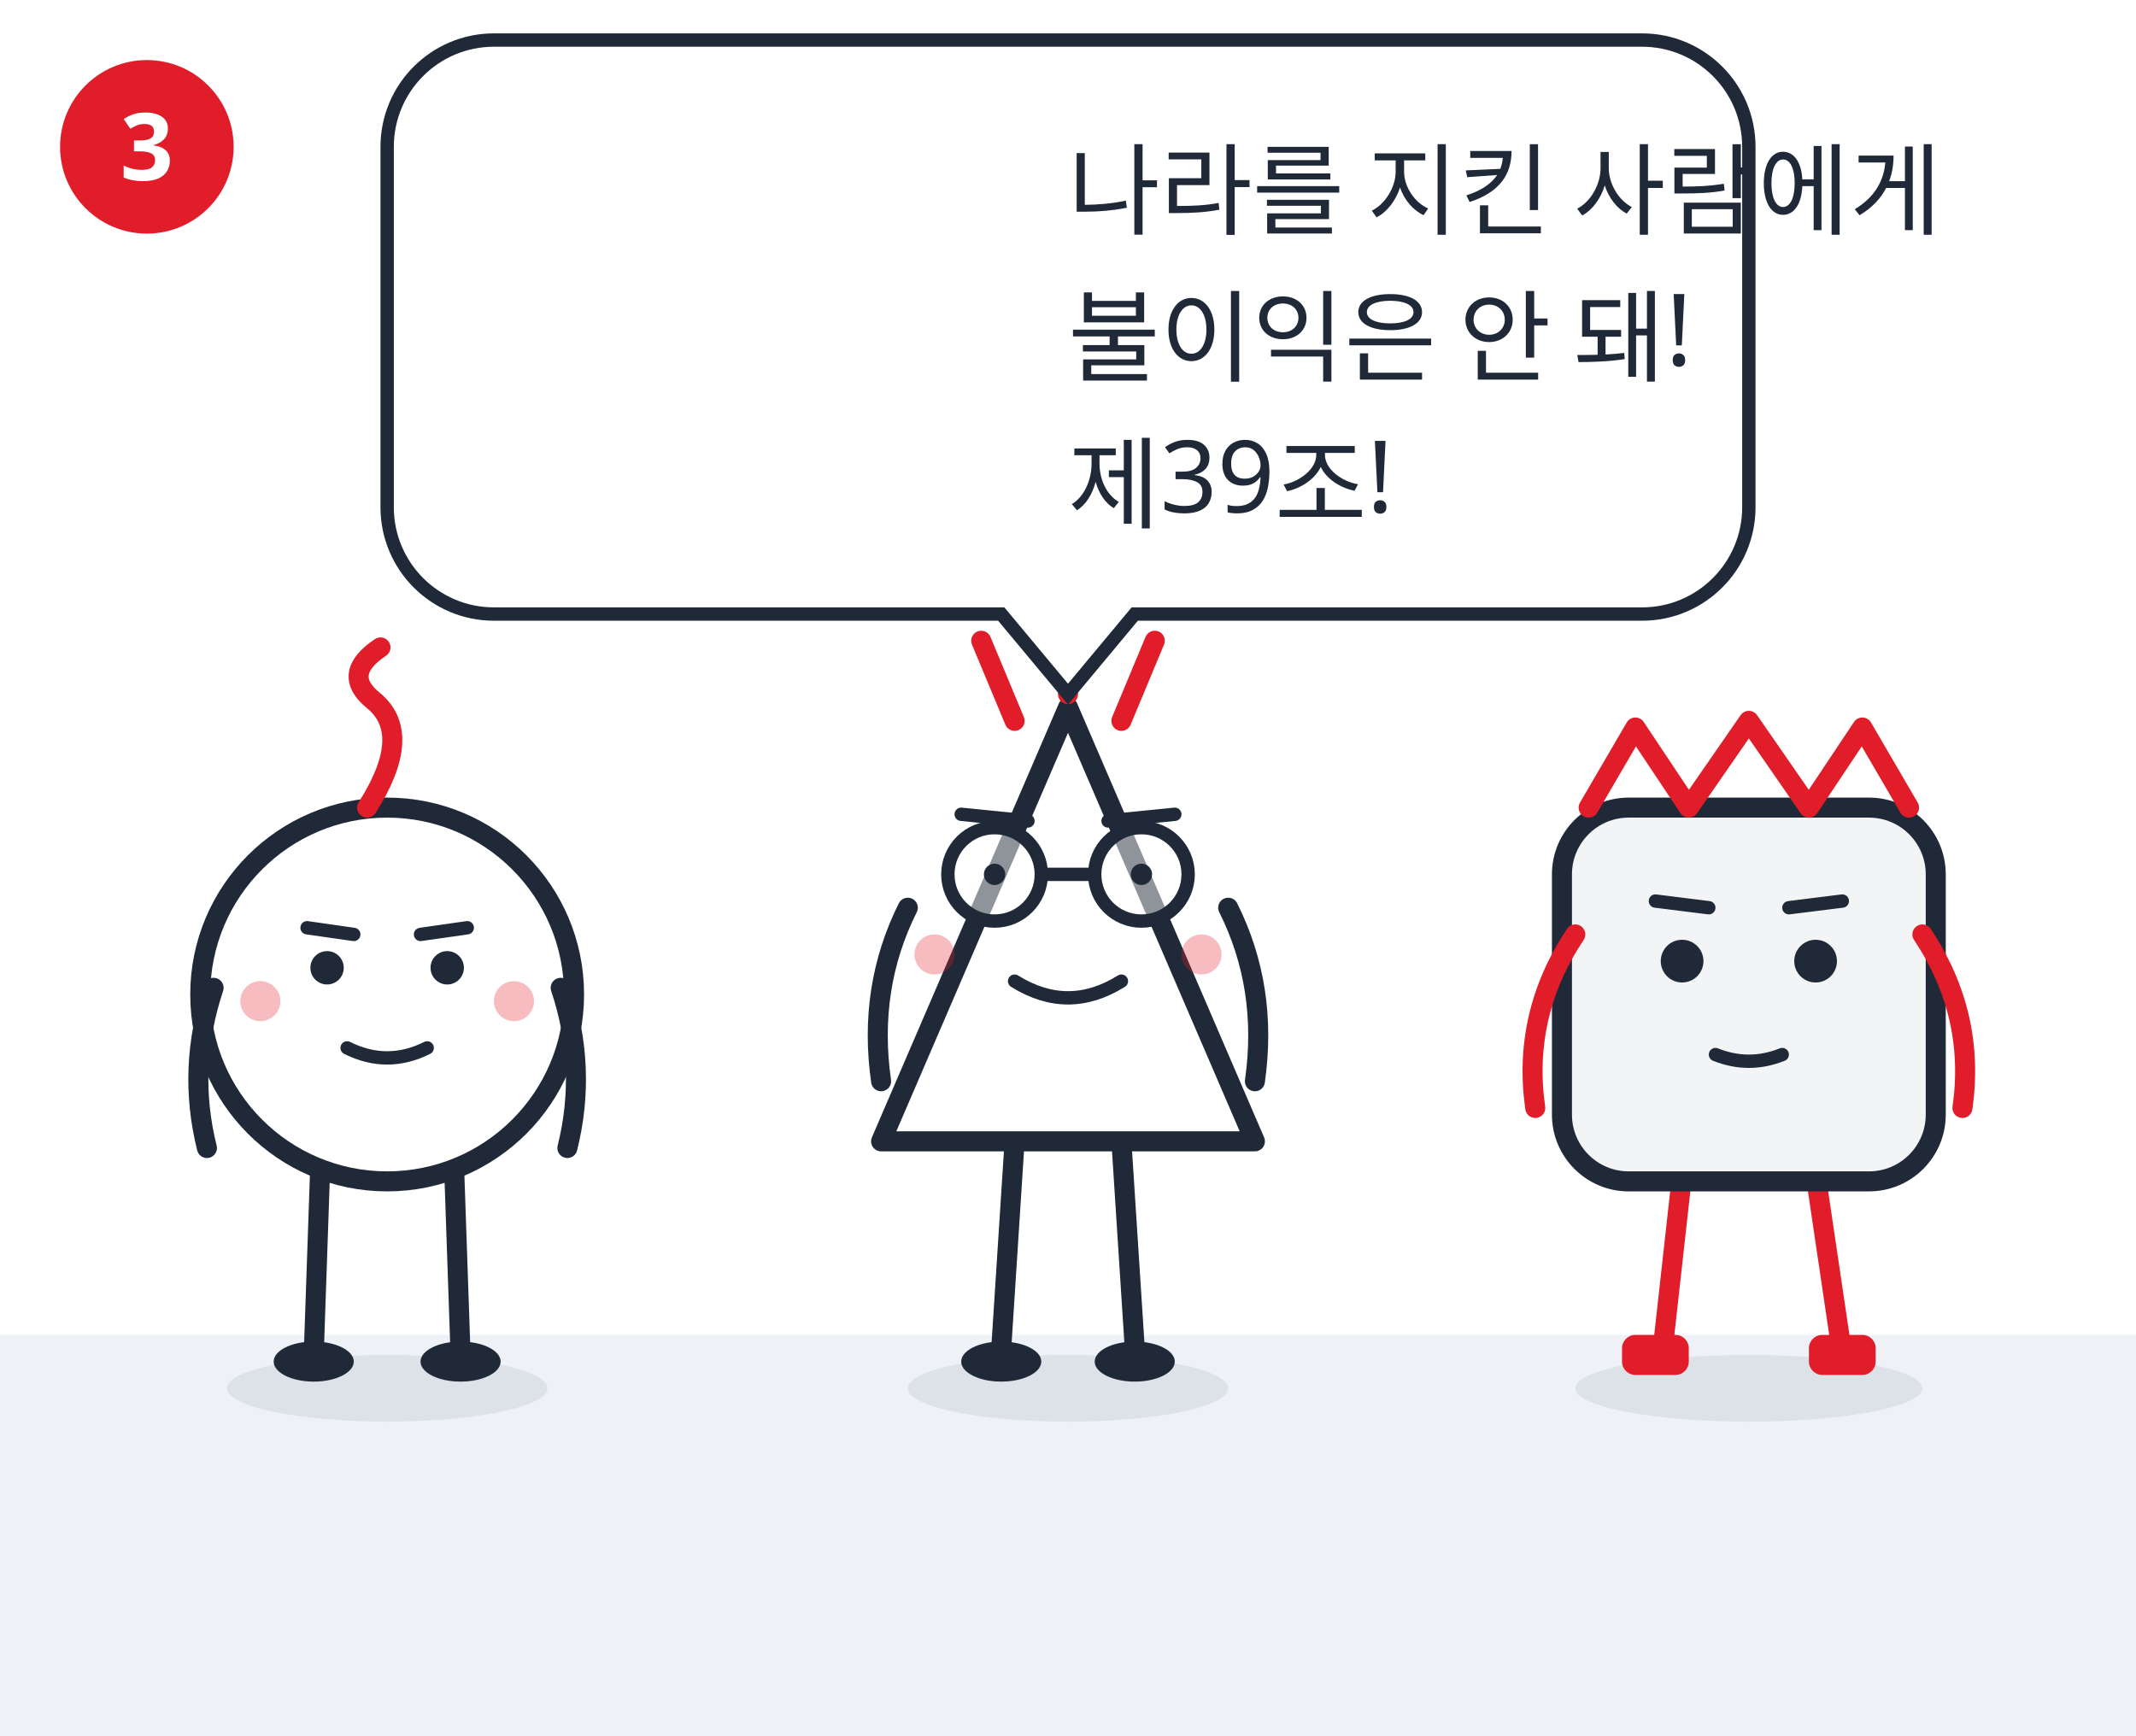
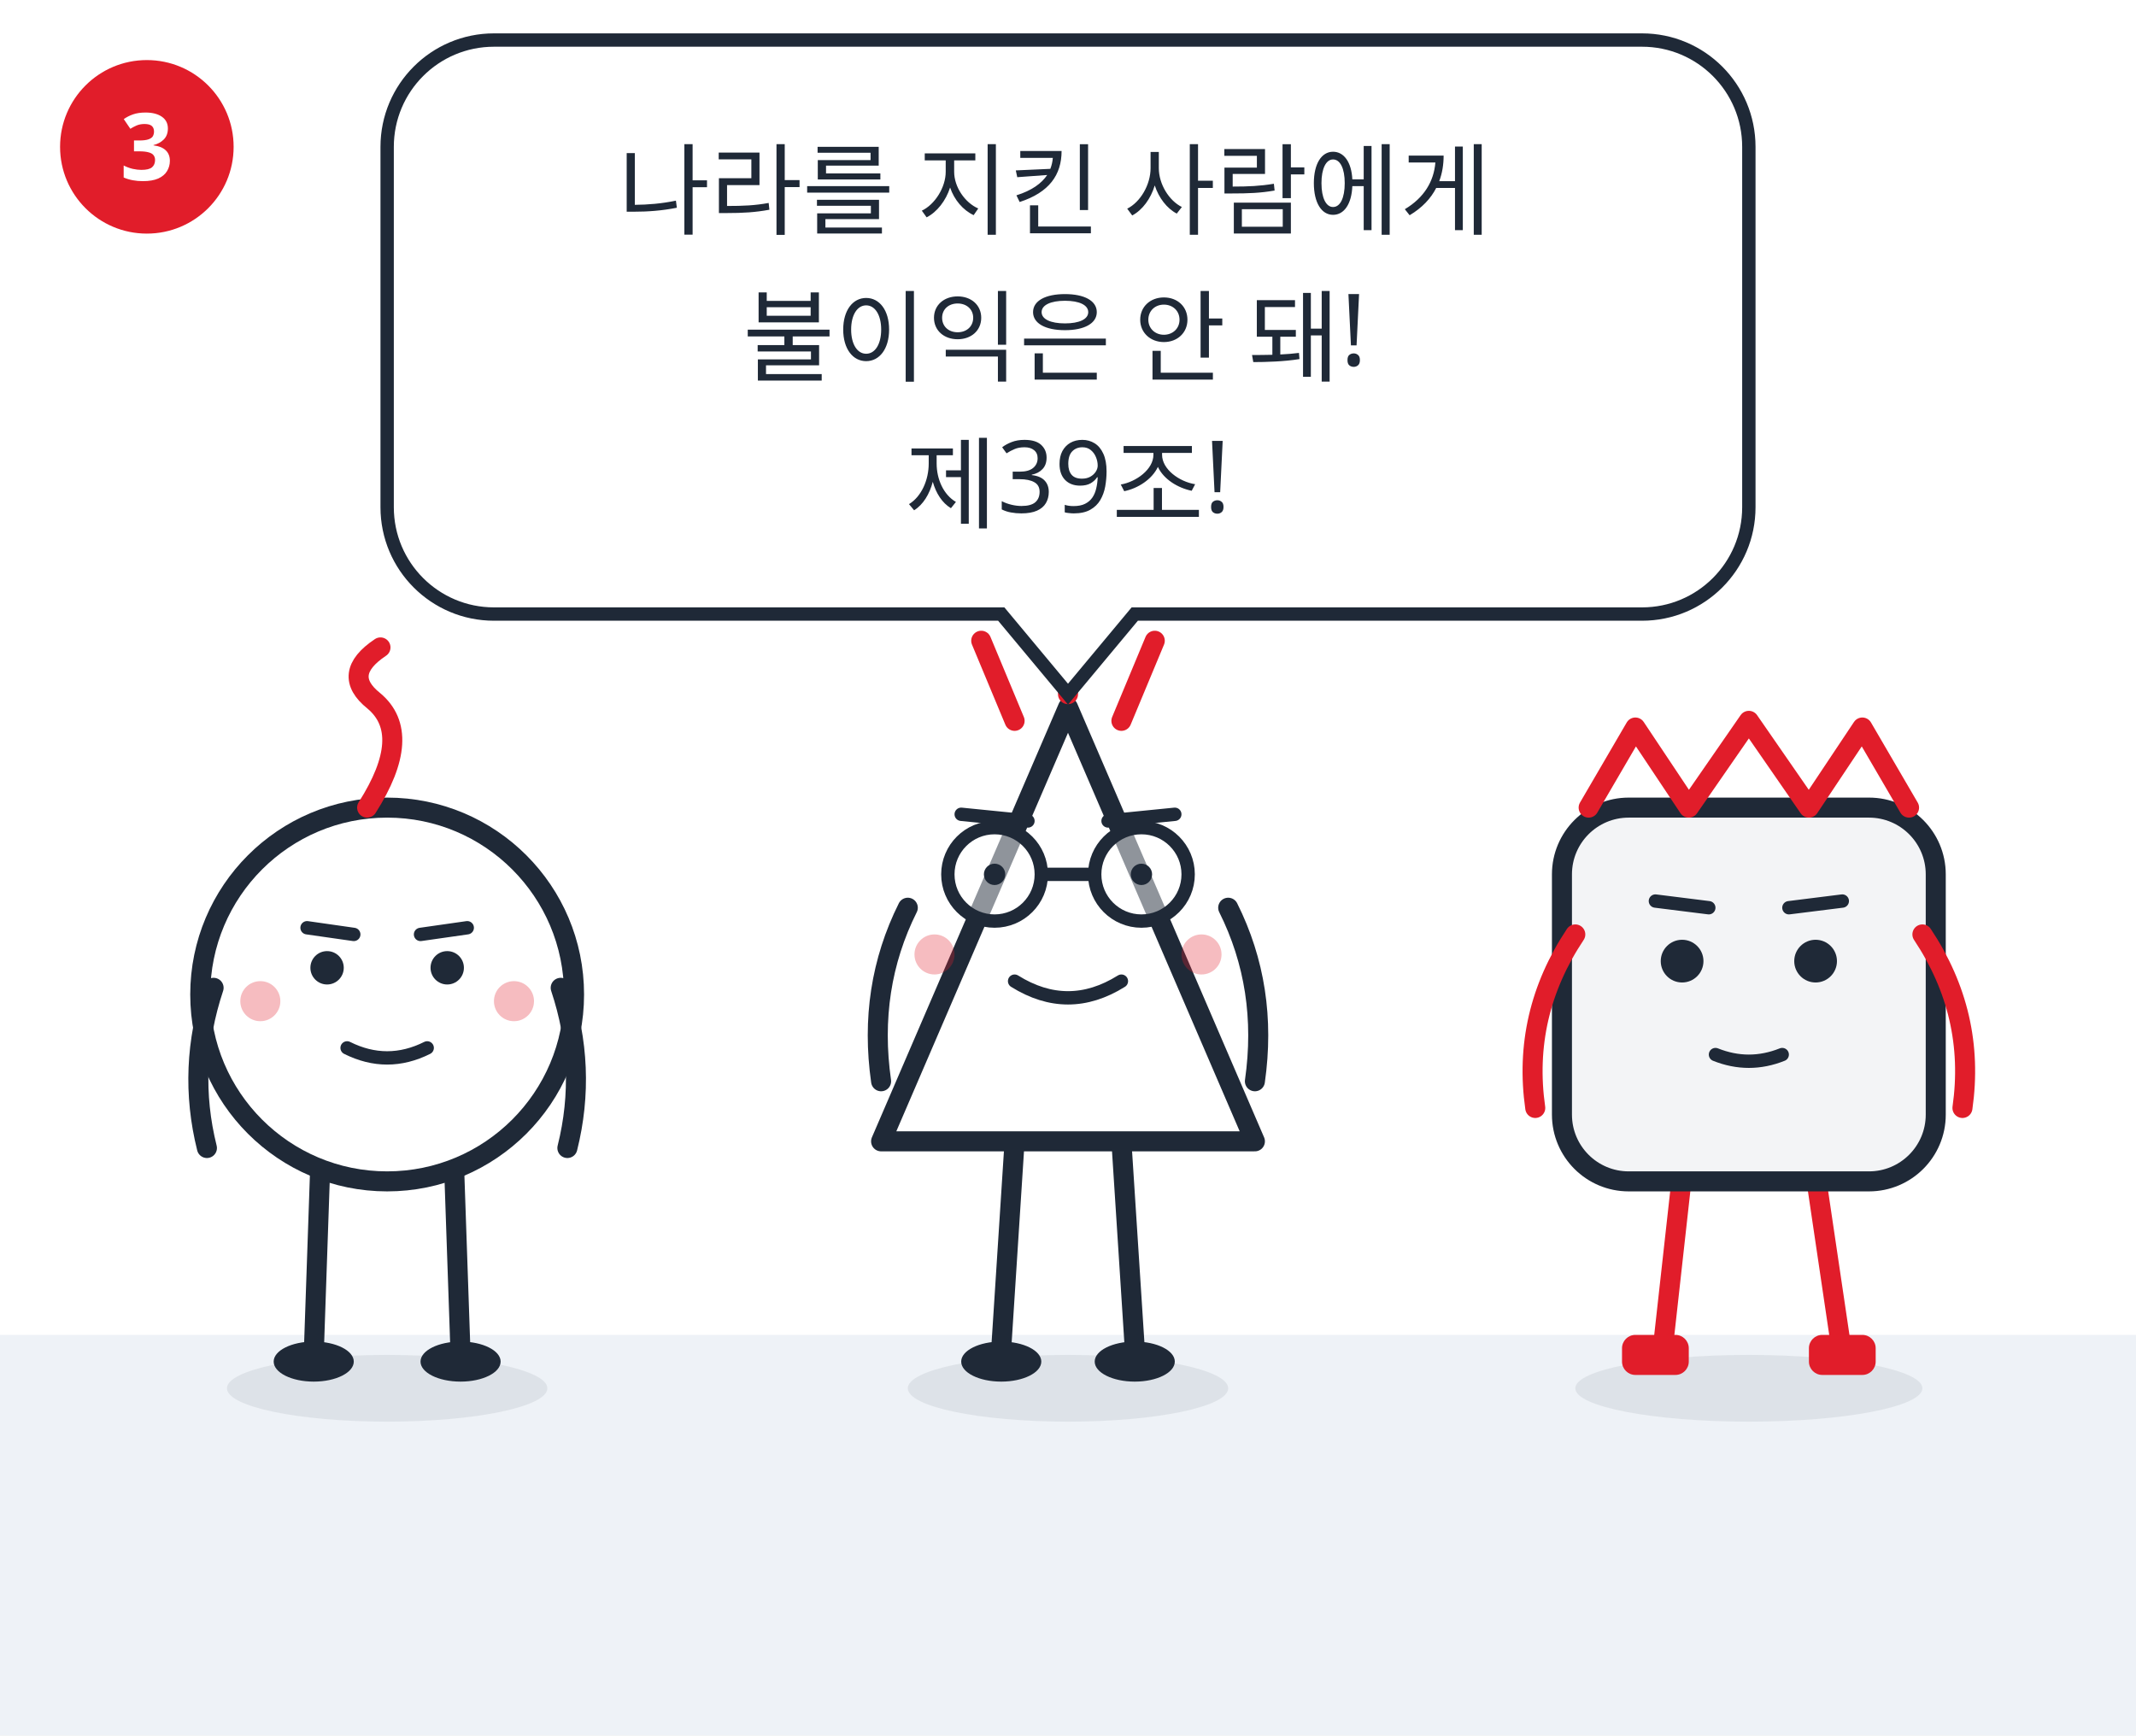
<svg xmlns="http://www.w3.org/2000/svg" viewBox="0 0 320 260" role="img" aria-label="세모가 나라를 지킨 사람에게 불이익이 있으면 안 된다며 헌법 제39조를 설명하는 장면">
  <rect width="320" height="260" fill="#ffffff" />
  <rect y="200" width="320" height="60" fill="#eef2f7" />
  <circle cx="22" cy="22" r="13" fill="#e11d2a" />
  <text x="22" y="27" text-anchor="middle" font-family="'Pretendard', sans-serif" font-size="14" font-weight="bold" fill="#ffffff">3</text>
  <g transform="translate(58,206)">
    <ellipse cx="0" cy="2" rx="24" ry="5" fill="#1f2937" opacity="0.08" />
    <line x1="-10" y1="-32" x2="-11" y2="-3" stroke="#1f2937" stroke-width="3" stroke-linecap="round" />
    <line x1="10" y1="-32" x2="11" y2="-3" stroke="#1f2937" stroke-width="3" stroke-linecap="round" />
    <ellipse cx="-11" cy="-2" rx="6" ry="3" fill="#1f2937" />
    <ellipse cx="11" cy="-2" rx="6" ry="3" fill="#1f2937" />
    <circle cx="0" cy="-57" r="28" fill="#ffffff" stroke="#1f2937" stroke-width="3" />
    <path d="M -3,-85 Q 4,-96 -2,-101 Q -7,-105 -1,-109" stroke="#e11d2a" stroke-width="3" stroke-linecap="round" fill="none" />
    <path d="M -26,-58 Q -30,-46 -27,-34" stroke="#1f2937" stroke-width="3" stroke-linecap="round" fill="none" />
    <path d="M 26,-58 Q 30,-46 27,-34" stroke="#1f2937" stroke-width="3" stroke-linecap="round" fill="none" />
    <circle cx="-19" cy="-56" r="3" fill="#e11d2a" opacity="0.3" />
    <circle cx="19" cy="-56" r="3" fill="#e11d2a" opacity="0.3" />
    <circle cx="-9" cy="-61" r="2.5" fill="#1f2937" />
    <circle cx="9" cy="-61" r="2.5" fill="#1f2937" />
    <line x1="-12" y1="-67" x2="-5" y2="-66" stroke="#1f2937" stroke-width="2" stroke-linecap="round" />
    <line x1="5" y1="-66" x2="12" y2="-67" stroke="#1f2937" stroke-width="2" stroke-linecap="round" />
    <path d="M -6,-49 Q 0,-46 6,-49" stroke="#1f2937" stroke-width="2" stroke-linecap="round" fill="none" />
  </g>
  <g transform="translate(160,206)">
    <ellipse cx="0" cy="2" rx="24" ry="5" fill="#1f2937" opacity="0.08" />
    <line x1="-8" y1="-35" x2="-10" y2="-4" stroke="#1f2937" stroke-width="3" stroke-linecap="round" />
    <line x1="8" y1="-35" x2="10" y2="-4" stroke="#1f2937" stroke-width="3" stroke-linecap="round" />
    <ellipse cx="-10" cy="-2" rx="6" ry="3" fill="#1f2937" />
    <ellipse cx="10" cy="-2" rx="6" ry="3" fill="#1f2937" />
    <polygon points="0,-100 -28,-35 28,-35" fill="#ffffff" stroke="#1f2937" stroke-width="3" stroke-linejoin="round" />
    <path d="M -8,-98 L -13,-110" stroke="#e11d2a" stroke-width="3" stroke-linecap="round" />
    <path d="M 0,-102 L 0,-115" stroke="#e11d2a" stroke-width="3" stroke-linecap="round" />
    <path d="M 8,-98 L 13,-110" stroke="#e11d2a" stroke-width="3" stroke-linecap="round" />
    <path d="M -24,-70 Q -30,-58 -28,-44" stroke="#1f2937" stroke-width="3" stroke-linecap="round" fill="none" />
    <path d="M 24,-70 Q 30,-58 28,-44" stroke="#1f2937" stroke-width="3" stroke-linecap="round" fill="none" />
    <line x1="-16" y1="-84" x2="-6" y2="-83" stroke="#1f2937" stroke-width="2" stroke-linecap="round" />
    <line x1="6" y1="-83" x2="16" y2="-84" stroke="#1f2937" stroke-width="2" stroke-linecap="round" />
    <circle cx="-11" cy="-75" r="7" fill="#ffffff" fill-opacity="0.5" stroke="#1f2937" stroke-width="2" />
    <circle cx="11" cy="-75" r="7" fill="#ffffff" fill-opacity="0.5" stroke="#1f2937" stroke-width="2" />
    <line x1="-4" y1="-75" x2="4" y2="-75" stroke="#1f2937" stroke-width="2" />
    <circle cx="-11" cy="-75" r="1.6" fill="#1f2937" />
    <circle cx="11" cy="-75" r="1.6" fill="#1f2937" />
    <circle cx="-20" cy="-63" r="3" fill="#e11d2a" opacity="0.3" />
    <circle cx="20" cy="-63" r="3" fill="#e11d2a" opacity="0.3" />
    <path d="M -8,-59 Q 0,-54 8,-59" stroke="#1f2937" stroke-width="2" stroke-linecap="round" fill="none" />
  </g>
  <g transform="translate(262,206)">
    <ellipse cx="0" cy="2" rx="26" ry="5" fill="#1f2937" opacity="0.08" />
    <line x1="-10" y1="-30" x2="-13" y2="-3" stroke="#e11d2a" stroke-width="3" stroke-linecap="round" />
    <line x1="10" y1="-30" x2="14" y2="-3" stroke="#e11d2a" stroke-width="3" stroke-linecap="round" />
    <rect x="-19" y="-6" width="10" height="6" rx="2" fill="#e11d2a" />
    <rect x="9" y="-6" width="10" height="6" rx="2" fill="#e11d2a" />
    <rect x="-28" y="-85" width="56" height="56" rx="10" fill="#f3f4f6" stroke="#1f2937" stroke-width="3" />
    <polyline points="-24,-85 -17,-97 -9,-85 0,-98 9,-85 17,-97 24,-85" fill="none" stroke="#e11d2a" stroke-width="3" stroke-linejoin="round" stroke-linecap="round" />
    <path d="M -26,-66 Q -34,-54 -32,-40" stroke="#e11d2a" stroke-width="3" stroke-linecap="round" fill="none" />
    <path d="M 26,-66 Q 34,-54 32,-40" stroke="#e11d2a" stroke-width="3" stroke-linecap="round" fill="none" />
    <circle cx="-10" cy="-62" r="3.2" fill="#1f2937" />
    <circle cx="10" cy="-62" r="3.2" fill="#1f2937" />
    <line x1="-14" y1="-71" x2="-6" y2="-70" stroke="#1f2937" stroke-width="2" stroke-linecap="round" />
    <line x1="6" y1="-70" x2="14" y2="-71" stroke="#1f2937" stroke-width="2" stroke-linecap="round" />
    <path d="M -5,-48 Q 0,-46 5,-48" stroke="#1f2937" stroke-width="2" stroke-linecap="round" fill="none" />
  </g>
  <path d="M 74,6 H 246 A16,16 0 0 1 262,22 V 76 A16,16 0 0 1 246,92 H 170 L 160,104 L 150,92 H 74 A16,16 0 0 1 58,76 V 22 A16,16 0 0 1 74,6 Z" fill="#ffffff" stroke="#1f2937" stroke-width="2" />
-   <text font-family="'Pretendard', sans-serif" font-size="15" fill="#1f2937">
+   <text text-anchor="middle" font-family="'Pretendard', sans-serif" font-size="15" fill="#1f2937">
    <tspan x="160" y="34">나라를 지킨 사람에게</tspan>
    <tspan x="160" y="56">불이익은 안 돼!</tspan>
    <tspan x="160" y="78">제39조!</tspan>
  </text>
</svg>
